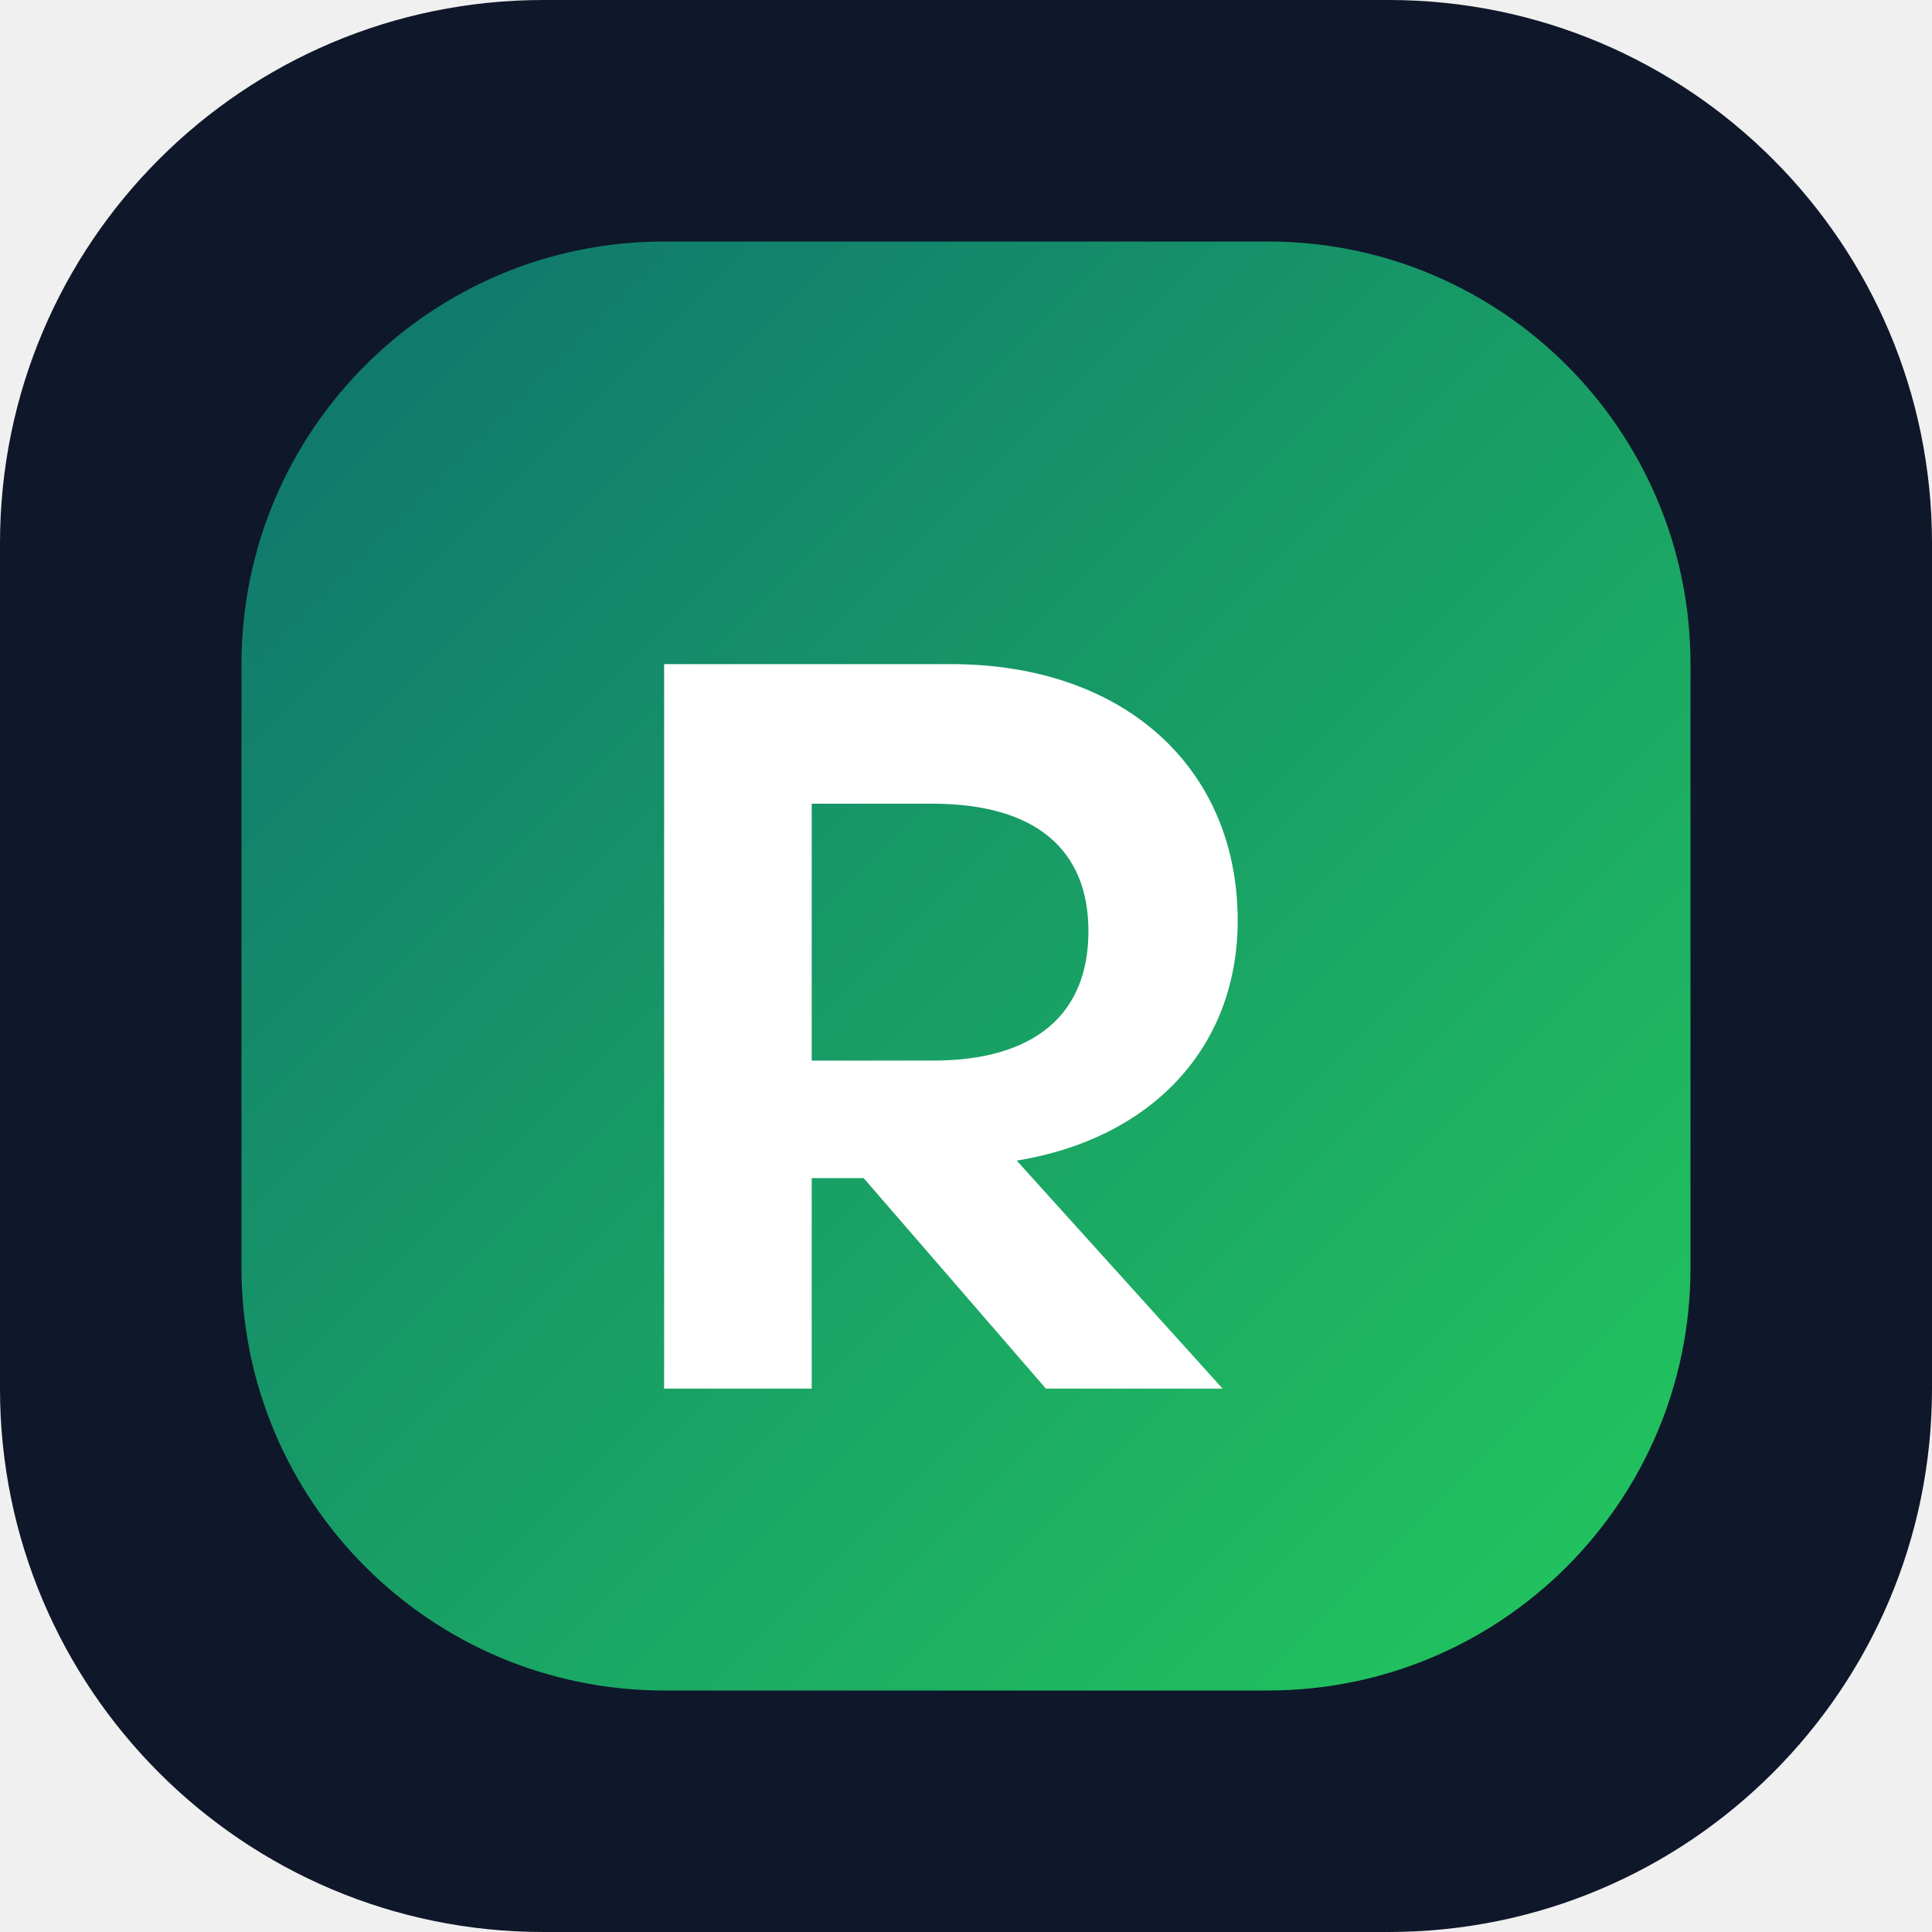
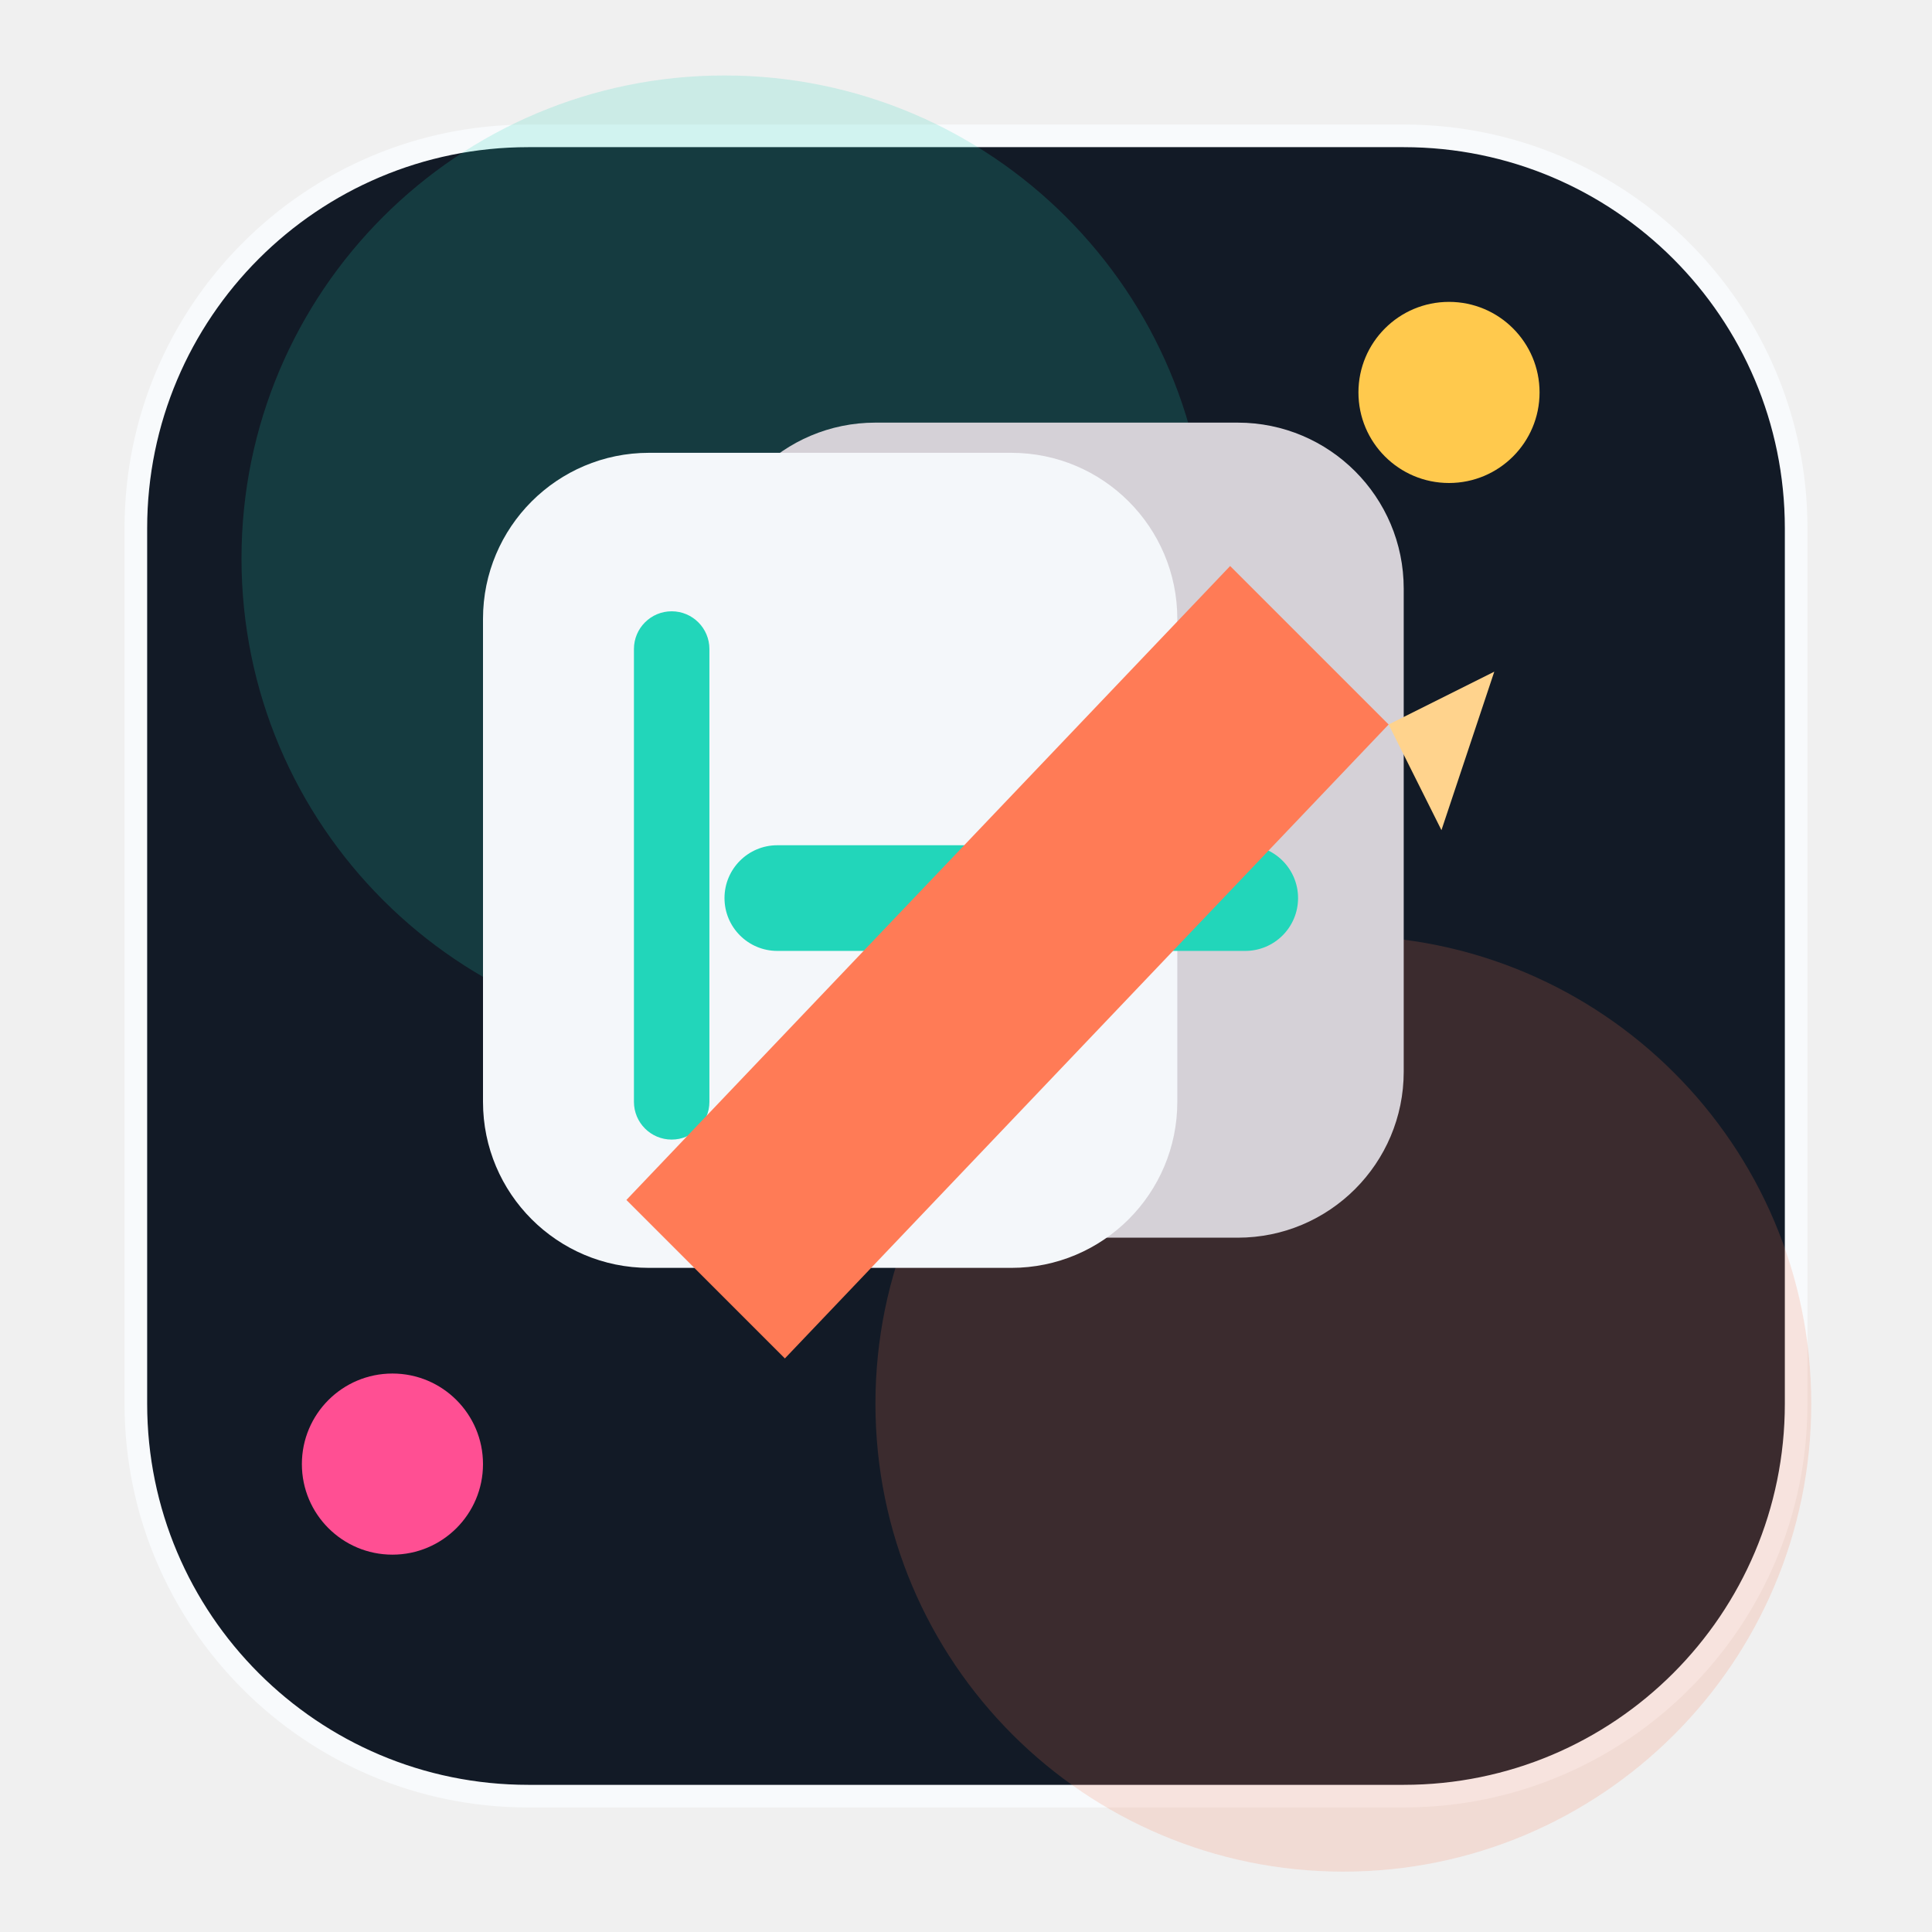
- <svg xmlns="http://www.w3.org/2000/svg" width="64" height="64" viewBox="0 0 64 64" fill="none">
-   <rect width="64" height="64" rx="18" fill="#0F172A" />
-   <rect x="8" y="8" width="48" height="48" rx="14" fill="url(#paint0_linear_1_2)" />
-   <path d="M22 22H31.5C37.299 22 41 25.49 41 30.49C41 34.766 38.076 37.733 33.681 38.447L40.5 46H34.647L28.611 39.027H26.889V46H22V22ZM26.889 35.134H30.889C34.306 35.134 36.056 33.579 36.056 30.847C36.056 28.146 34.306 26.624 30.889 26.624H26.889V35.134Z" fill="white" />
-   <defs>
-     <linearGradient id="paint0_linear_1_2" x1="10" y1="10" x2="54" y2="54" gradientUnits="userSpaceOnUse">
-       <stop stop-color="#0F766E" />
-       <stop offset="1" stop-color="#22C55E" />
-     </linearGradient>
-   </defs>
+ <svg xmlns="http://www.w3.org/2000/svg" width="256" height="256" viewBox="0 0 256 256" fill="none">
+   <rect x="18" y="18" width="220" height="220" rx="52" fill="#121A26" />
+   <rect x="18" y="18" width="220" height="220" rx="52" stroke="#F8FAFC" stroke-width="3" />
+   <circle cx="96" cy="74" r="64" fill="#22D6BA" fill-opacity="0.18" />
+   <circle cx="178" cy="186" r="62" fill="#F77C58" fill-opacity="0.18" />
+   <rect x="94" y="56" width="92" height="108" rx="22" fill="#D5D1D7" />
+   <rect x="64" y="60" width="92" height="108" rx="22" fill="#F4F7FA" />
+   <rect x="84" y="81" width="10" height="70" rx="5" fill="#22D6BA" />
+   <rect x="96" y="112" width="76" height="14" rx="7" fill="#22D6BA" />
+   <path d="M83 159L163 75L184 96L104 180L83 159Z" fill="#FF7B56" />
+   <path d="M184 96L198 89L191 110L184 96Z" fill="#FFD38D" />
+   <circle cx="192" cy="52" r="12" fill="#FFC94D" />
+   <circle cx="52" cy="194" r="12" fill="#FF4F93" />
</svg>
